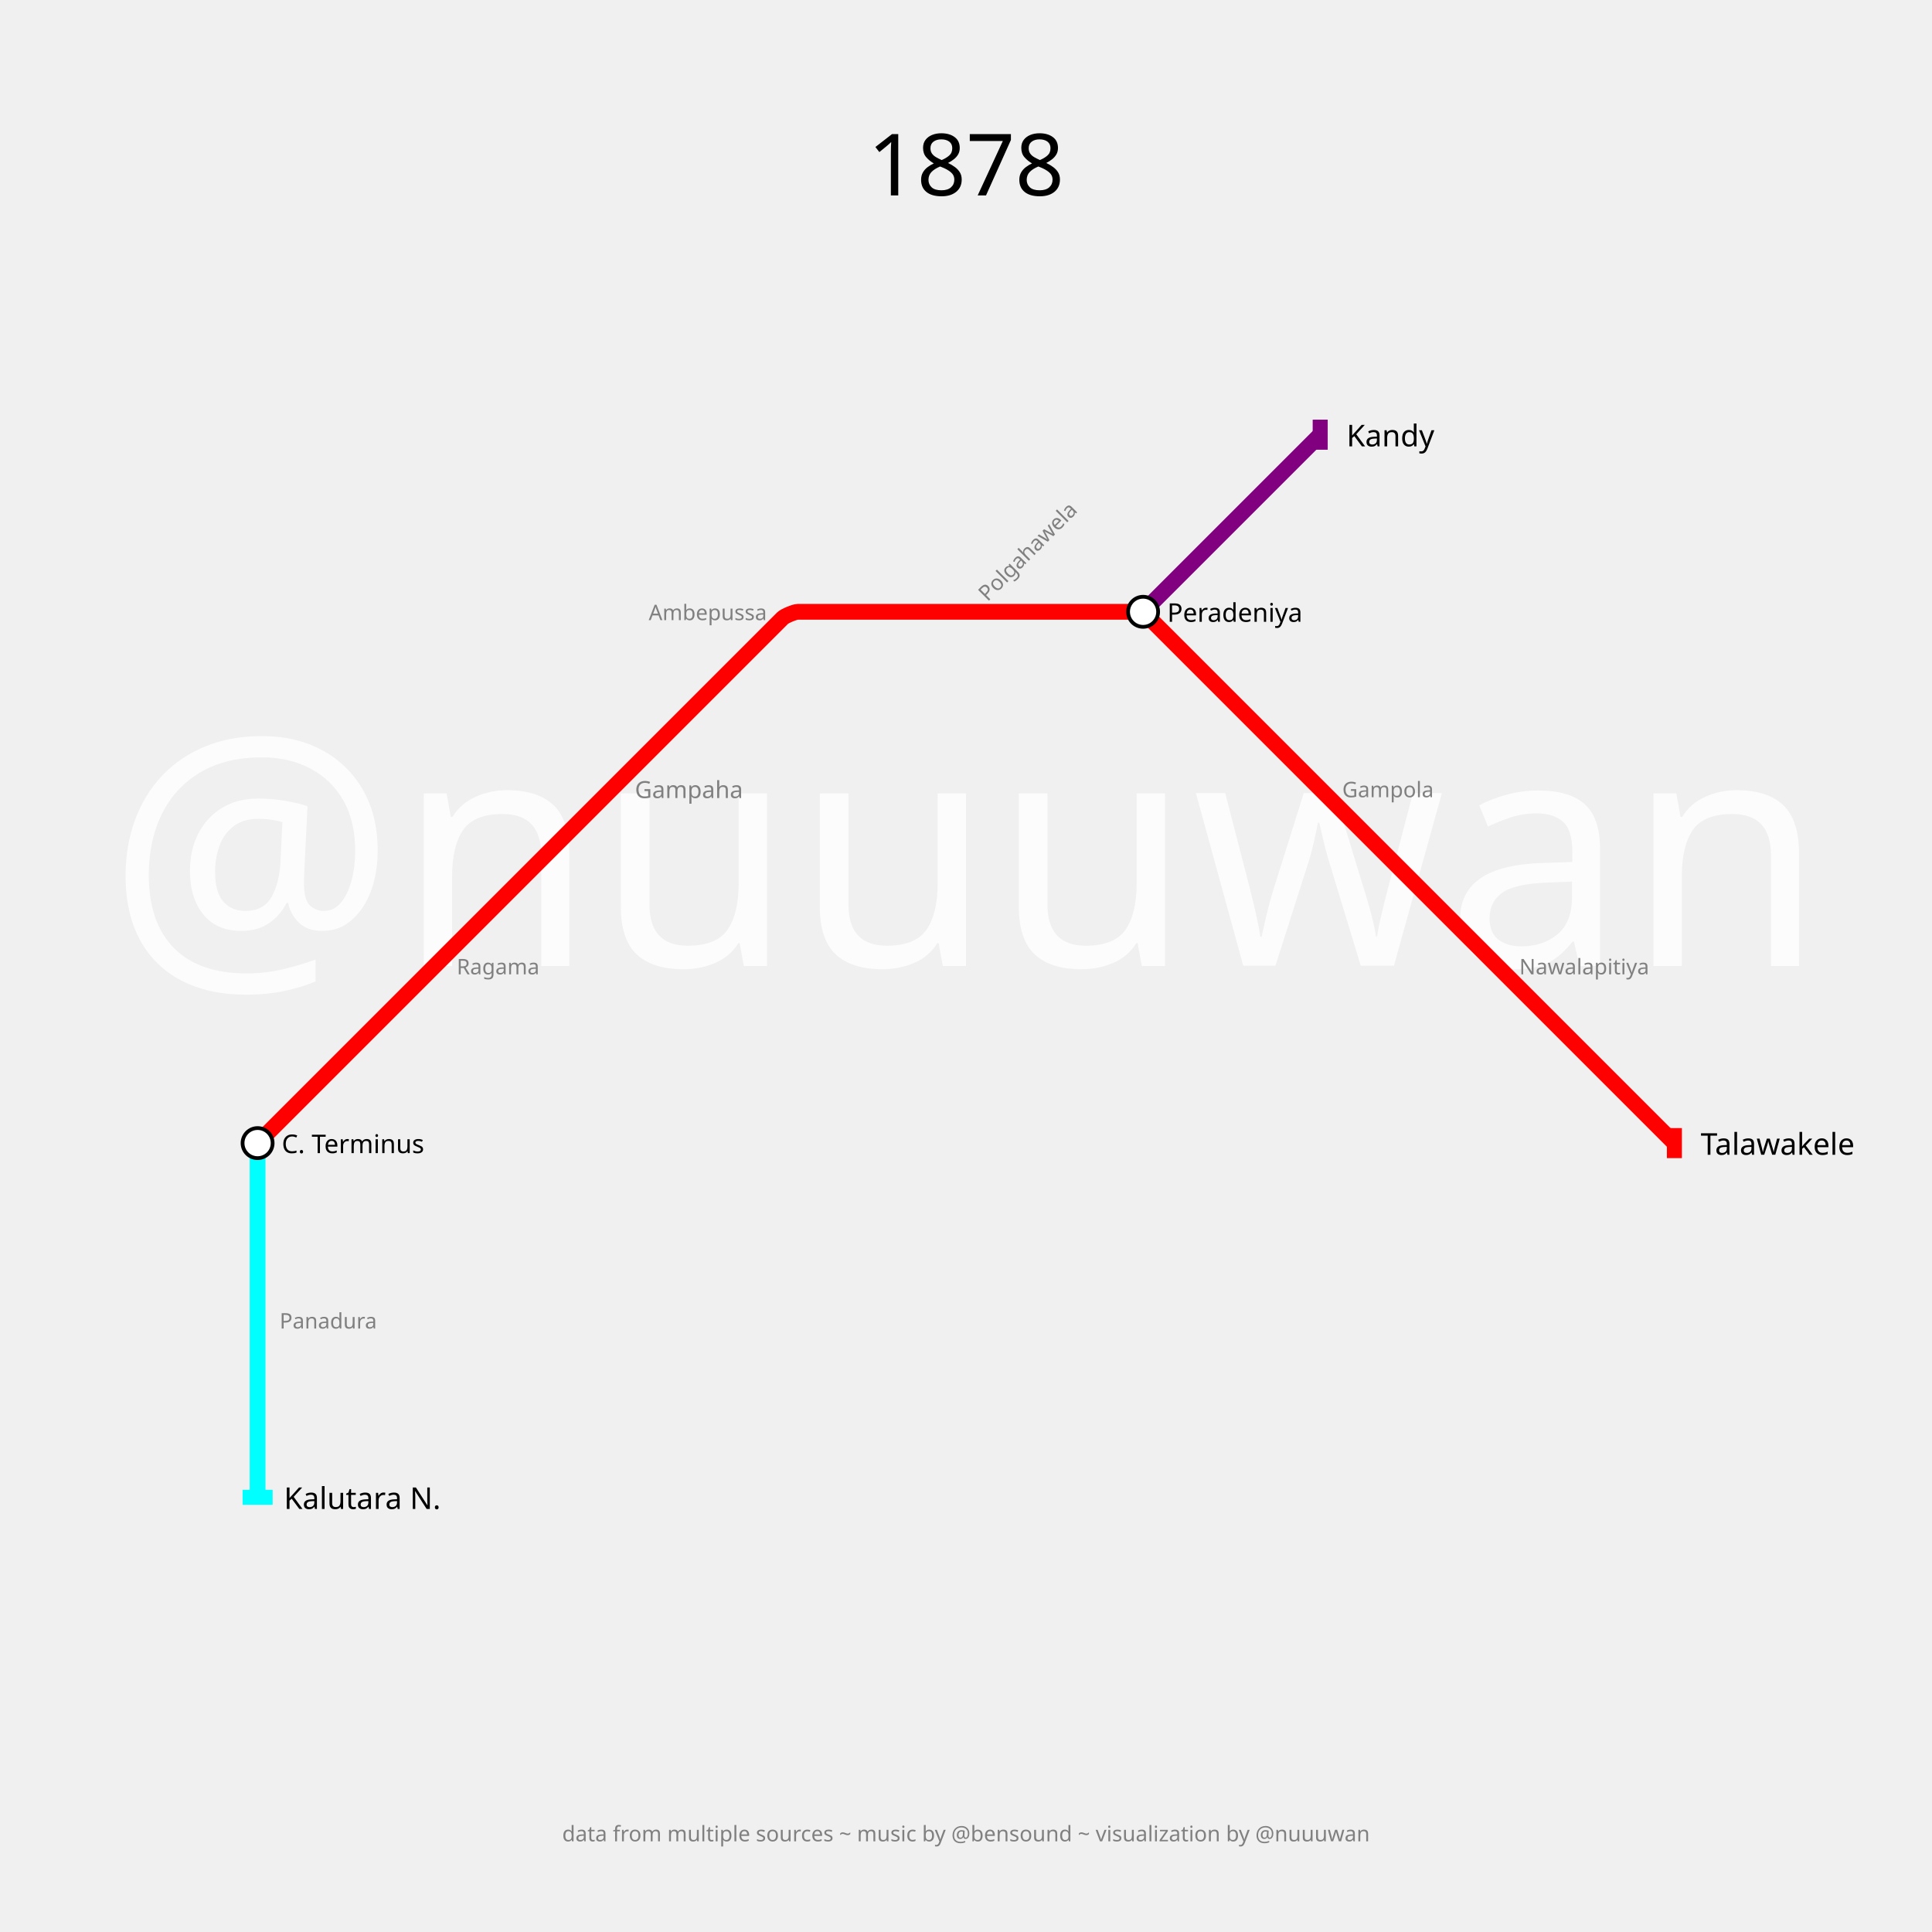
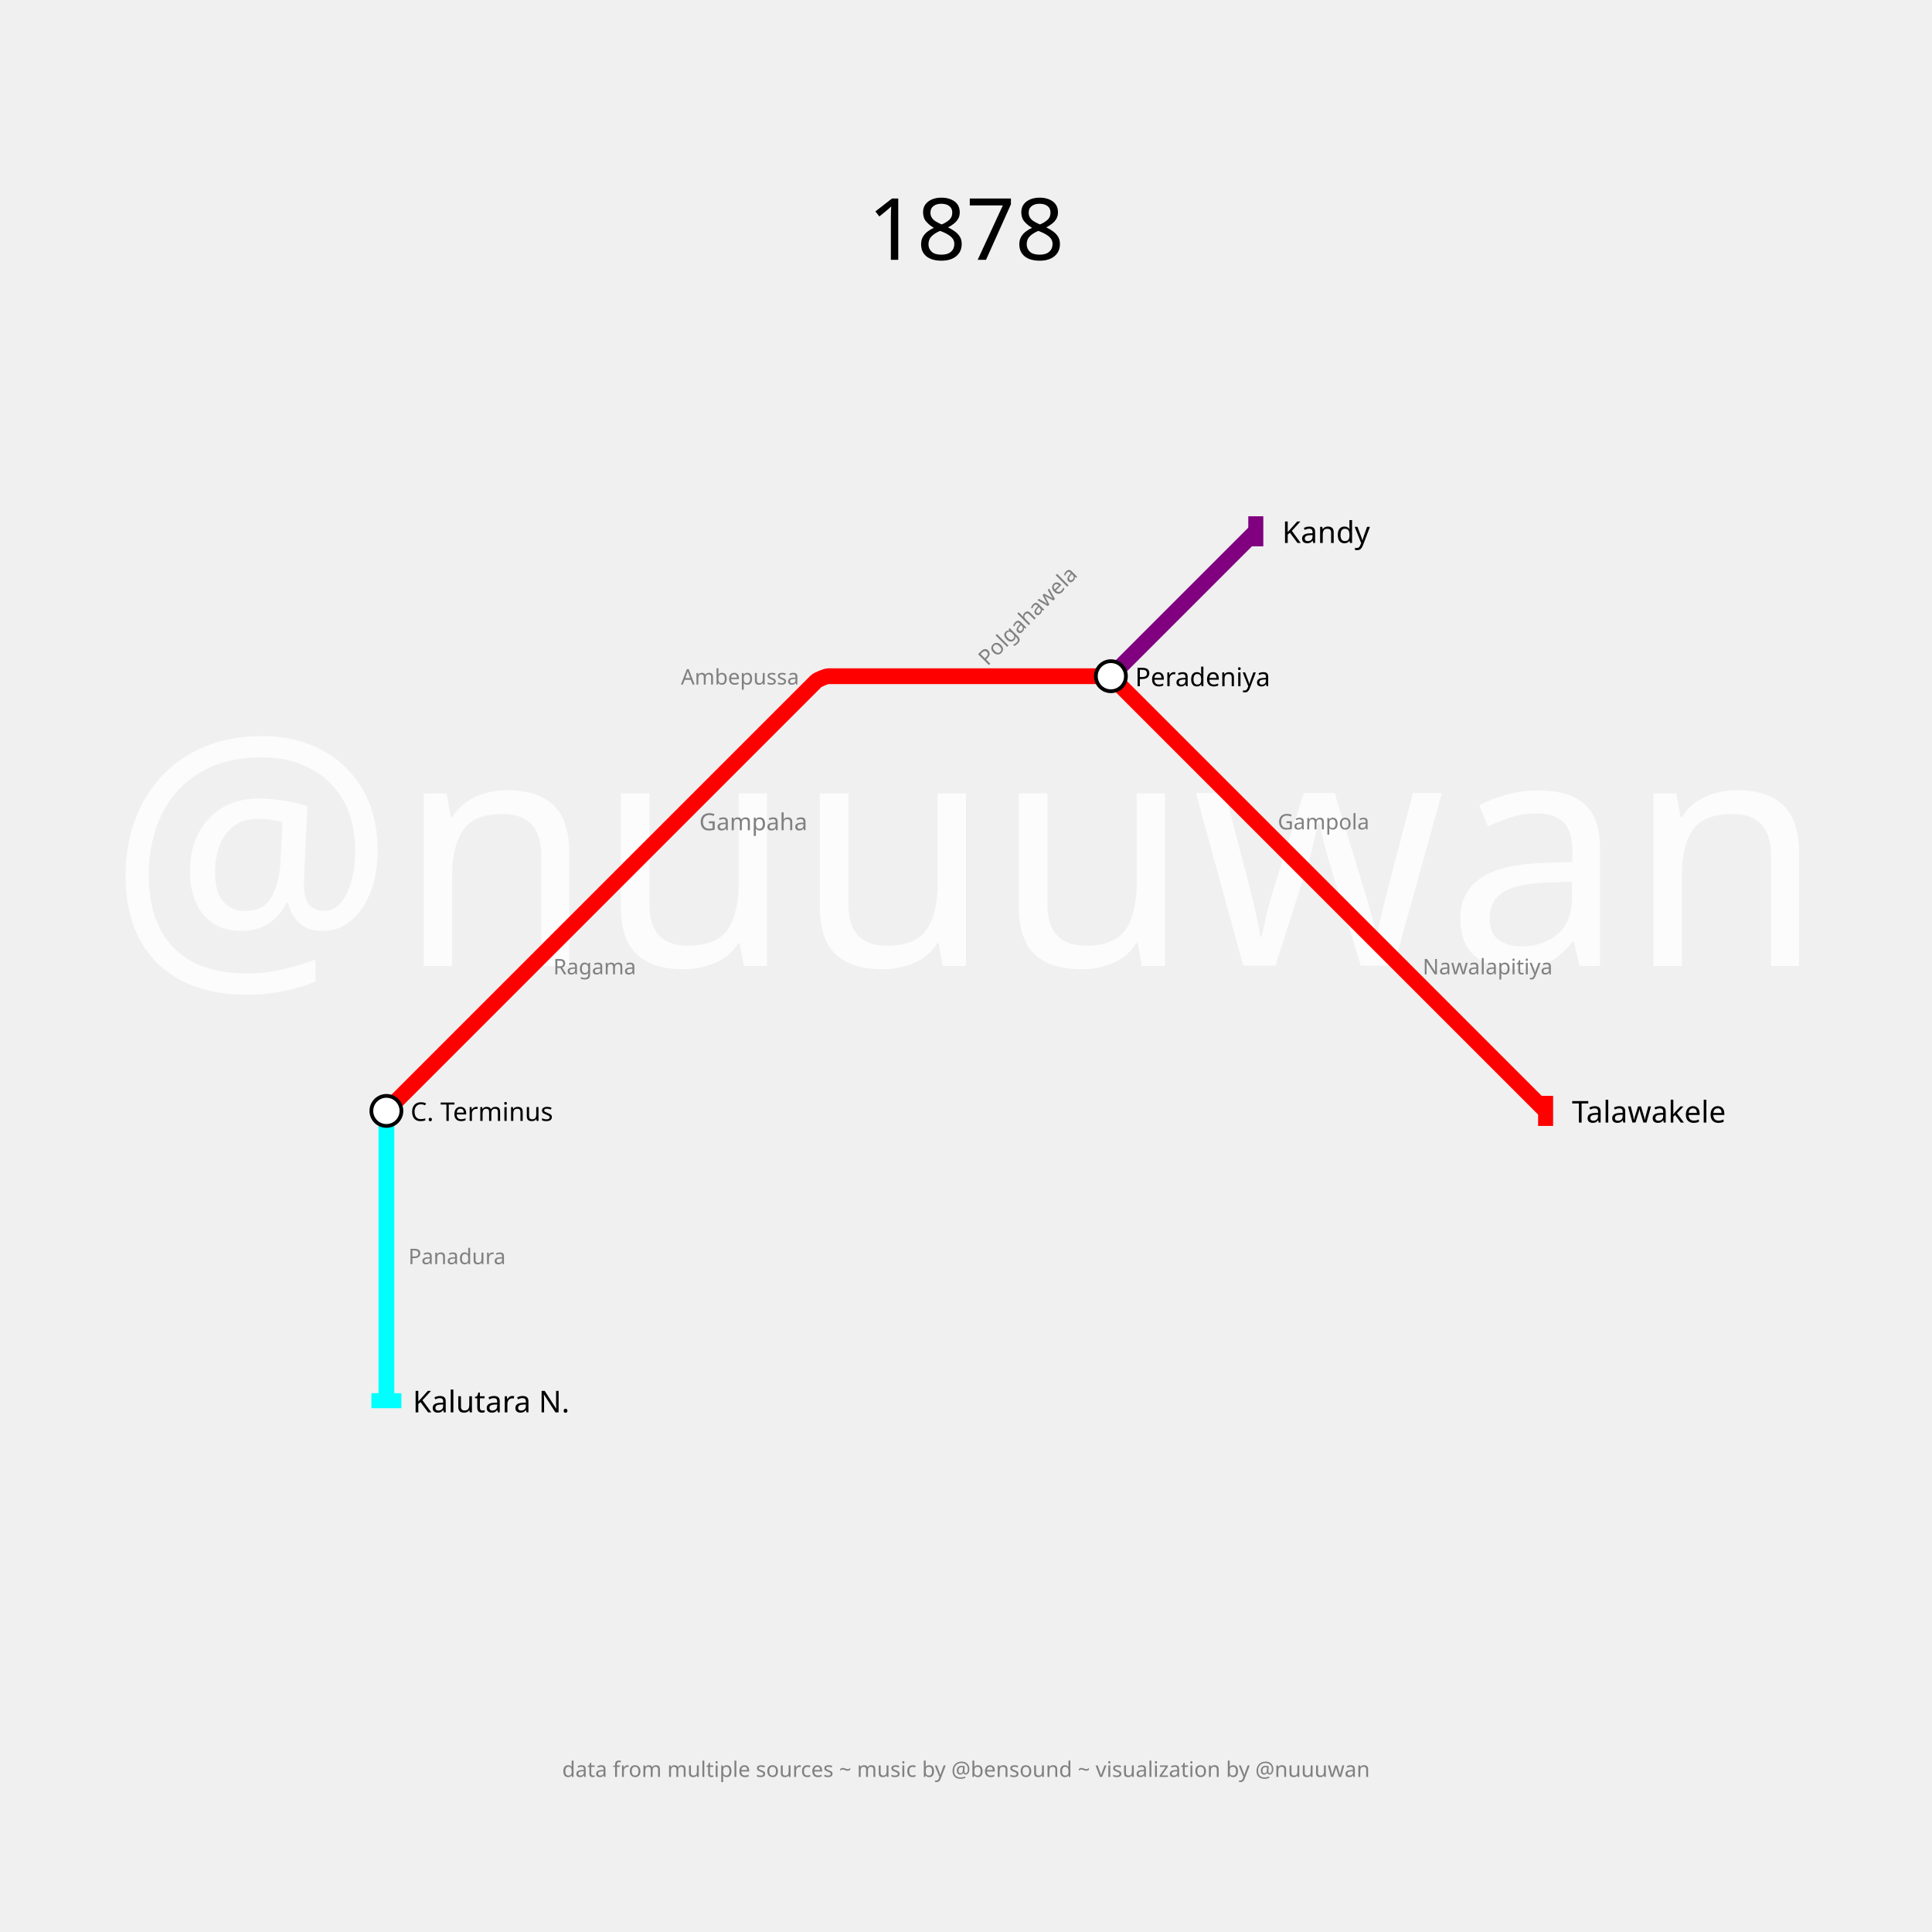
- <svg xmlns="http://www.w3.org/2000/svg" width="3600" height="3600" padding="480">
+ <svg xmlns="http://www.w3.org/2000/svg" width="3600" height="3600" padding="720">
  <text fill="#fcfcfc" stroke="none" font-size="600.0" font-family="p22" x="1800.0" y="1800.0" text-anchor="middle" dominant-baseline="center">@nuuuwan</text>
-   <text fill="black" stroke="none" font-size="160" font-family="p22" x="1800.0" y="240.0" text-anchor="middle" dominant-baseline="hanging">1878</text>
-   <text fill="gray" stroke="none" font-size="40" font-family="p22" x="1800.0" y="290.0" text-anchor="middle" dominant-baseline="hanging" />
-   <text fill="gray" stroke="none" font-size="40" font-family="p22" x="1800.0" y="3400.0" text-anchor="middle" dominant-baseline="text-top">data from multiple sources ~ music by @bensound ~ visualization by @nuuuwan</text>
+   <text fill="black" stroke="none" font-size="160" font-family="p22" x="1800.0" y="360.0" text-anchor="middle" dominant-baseline="hanging">1878</text>
+   <text fill="gray" stroke="none" font-size="40" font-family="p22" x="1800.0" y="410.0" text-anchor="middle" dominant-baseline="hanging" />
+   <text fill="gray" stroke="none" font-size="40" font-family="p22" x="1800.0" y="3280.0" text-anchor="middle" dominant-baseline="text-top">data from multiple sources ~ music by @bensound ~ visualization by @nuuuwan</text>
  <g>
-     <path fill="none" stroke-width="29.4" stroke-opacity="1" d="M 480.0,2130.0 L 810.0,1800.0 L 1140.0,1470.0 L 1458.333,1151.667 C 1462.222,1147.778 1481.0,1140.0 1486.5,1140.0 L 1800.0,1140.0 L 2113.5,1140.0 C 2119.0,1140.0 2137.778,1147.778 2141.667,1151.667 L 2460.0,1470.0 L 2790.0,1800.0 L 3120.0,2130.0" stroke="red" />
-     <rect stroke="none" fill-opacity="1" x="3106" y="2102" width="28" height="56" fill="red" />
+     <path fill="none" stroke-width="29.4" stroke-opacity="1" d="M 720.0,2070.0 L 990.0,1800.0 L 1260.0,1530.0 L 1520.454,1269.546 C 1523.636,1266.364 1539.0,1260.0 1543.5,1260.0 L 1800.0,1260.0 L 2056.5,1260.0 C 2061.0,1260.0 2076.364,1266.364 2079.546,1269.546 L 2340.0,1530.0 L 2610.0,1800.0 L 2880.0,2070.0" stroke="red" />
+     <rect stroke="none" fill-opacity="1" x="2866" y="2042" width="28" height="56" fill="red" />
  </g>
  <g>
-     <path fill="none" stroke-width="29.4" stroke-opacity="1" d="M 2130.0,1140.0 L 2460.0,810.0" stroke="purple" />
-     <rect stroke="none" fill-opacity="1" x="2446" y="782" width="28" height="56" fill="purple" />
+     <path fill="none" stroke-width="29.4" stroke-opacity="1" d="M 2070.0,1260.0 L 2340.0,990.0" stroke="purple" />
+     <rect stroke="none" fill-opacity="1" x="2326" y="962" width="28" height="56" fill="purple" />
  </g>
  <g>
-     <path fill="none" stroke-width="29.4" stroke-opacity="1" d="M 480.0,2130.0 L 480.0,2460.0 L 480.0,2790.0" stroke="cyan" />
-     <rect stroke="none" fill-opacity="1" x="452" y="2776" width="56" height="28" fill="cyan" />
+     <path fill="none" stroke-width="29.4" stroke-opacity="1" d="M 720.0,2070.0 L 720.0,2340.0 L 720.0,2610.0" stroke="cyan" />
+     <rect stroke="none" fill-opacity="1" x="692" y="2596" width="56" height="28" fill="cyan" />
  </g>
  <g>
-     <text fill="black" stroke="none" font-size="56.0" font-family="p22" font-weight="100" text-anchor="start" dominant-baseline="central" x="3169.0" y="2130" transform="translate(3120,2130) rotate(0) translate(-3120,-2130)">Talawakele</text>
+     <text fill="black" stroke="none" font-size="56.0" font-family="p22" font-weight="100" text-anchor="start" dominant-baseline="central" x="2929.0" y="2070" transform="translate(2880,2070) rotate(0) translate(-2880,-2070)">Talawakele</text>
  </g>
  <g>
-     <text fill="black" stroke="none" font-size="56.0" font-family="p22" font-weight="100" text-anchor="start" dominant-baseline="central" x="2509.0" y="810" transform="translate(2460,810) rotate(0) translate(-2460,-810)">Kandy</text>
+     <text fill="black" stroke="none" font-size="56.0" font-family="p22" font-weight="100" text-anchor="start" dominant-baseline="central" x="2389.0" y="990" transform="translate(2340,990) rotate(0) translate(-2340,-990)">Kandy</text>
  </g>
  <g>
-     <text fill="black" stroke="none" font-size="56.0" font-family="p22" font-weight="100" text-anchor="start" dominant-baseline="central" x="529.0" y="2790" transform="translate(480,2790) rotate(0) translate(-480,-2790)">Kalutara N.</text>
+     <text fill="black" stroke="none" font-size="56.0" font-family="p22" font-weight="100" text-anchor="start" dominant-baseline="central" x="769.0" y="2610" transform="translate(720,2610) rotate(0) translate(-720,-2610)">Kalutara N.</text>
  </g>
  <g>
-     <circle r="28" fill="white" stroke="black" stroke-width="7.0" cx="480" cy="2130" />
-     <text fill="black" stroke="none" font-size="48.0" font-family="p22" font-weight="100" text-anchor="start" dominant-baseline="central" x="525.0" y="2130" transform="translate(480,2130) rotate(0) translate(-480,-2130)">C. Terminus</text>
+     <circle r="28" fill="white" stroke="black" stroke-width="7.0" cx="720" cy="2070" />
+     <text fill="black" stroke="none" font-size="48.0" font-family="p22" font-weight="100" text-anchor="start" dominant-baseline="central" x="765.0" y="2070" transform="translate(720,2070) rotate(0) translate(-720,-2070)">C. Terminus</text>
  </g>
  <g>
-     <circle r="28" fill="white" stroke="black" stroke-width="7.0" cx="2130" cy="1140" />
-     <text fill="black" stroke="none" font-size="48.0" font-family="p22" font-weight="100" text-anchor="start" dominant-baseline="central" x="2175.0" y="1140" transform="translate(2130,1140) rotate(0) translate(-2130,-1140)">Peradeniya</text>
+     <circle r="28" fill="white" stroke="black" stroke-width="7.0" cx="2070" cy="1260" />
+     <text fill="black" stroke="none" font-size="48.0" font-family="p22" font-weight="100" text-anchor="start" dominant-baseline="central" x="2115.0" y="1260" transform="translate(2070,1260) rotate(0) translate(-2070,-1260)">Peradeniya</text>
  </g>
  <g>
-     <text fill="gray" stroke="none" font-size="44.0" font-family="p22" font-weight="100" text-anchor="start" dominant-baseline="central" x="1183.0" y="1470" transform="translate(1140,1470) rotate(0) translate(-1140,-1470)">Gampaha</text>
+     <text fill="gray" stroke="none" font-size="44.0" font-family="p22" font-weight="100" text-anchor="start" dominant-baseline="central" x="1303.0" y="1530" transform="translate(1260,1530) rotate(0) translate(-1260,-1530)">Gampaha</text>
  </g>
  <g>
-     <text fill="gray" stroke="none" font-size="40" font-family="p22" font-weight="100" text-anchor="start" dominant-baseline="central" x="851.0" y="1800" transform="translate(810,1800) rotate(0) translate(-810,-1800)">Ragama</text>
+     <text fill="gray" stroke="none" font-size="40" font-family="p22" font-weight="100" text-anchor="start" dominant-baseline="central" x="1031.0" y="1800" transform="translate(990,1800) rotate(0) translate(-990,-1800)">Ragama</text>
  </g>
  <g>
-     <text fill="gray" stroke="none" font-size="40" font-family="p22" font-weight="100" text-anchor="end" dominant-baseline="central" x="1429.0" y="1140" transform="translate(1470,1140) rotate(0) translate(-1470,-1140)">Ambepussa</text>
+     <text fill="gray" stroke="none" font-size="40" font-family="p22" font-weight="100" text-anchor="end" dominant-baseline="central" x="1489.0" y="1260" transform="translate(1530,1260) rotate(0) translate(-1530,-1260)">Ambepussa</text>
  </g>
  <g>
-     <text fill="gray" stroke="none" font-size="40" font-family="p22" font-weight="100" text-anchor="start" dominant-baseline="central" x="1841.0" y="1140" transform="translate(1800,1140) rotate(-45) translate(-1800,-1140)">Polgahawela</text>
+     <text fill="gray" stroke="none" font-size="40" font-family="p22" font-weight="100" text-anchor="start" dominant-baseline="central" x="1841.0" y="1260" transform="translate(1800,1260) rotate(-45) translate(-1800,-1260)">Polgahawela</text>
  </g>
  <g>
-     <text fill="gray" stroke="none" font-size="40" font-family="p22" font-weight="100" text-anchor="start" dominant-baseline="central" x="2501.0" y="1470" transform="translate(2460,1470) rotate(0) translate(-2460,-1470)">Gampola</text>
+     <text fill="gray" stroke="none" font-size="40" font-family="p22" font-weight="100" text-anchor="start" dominant-baseline="central" x="2381.0" y="1530" transform="translate(2340,1530) rotate(0) translate(-2340,-1530)">Gampola</text>
  </g>
  <g>
-     <text fill="gray" stroke="none" font-size="40" font-family="p22" font-weight="100" text-anchor="start" dominant-baseline="central" x="2831.0" y="1800" transform="translate(2790,1800) rotate(0) translate(-2790,-1800)">Nawalapitiya</text>
+     <text fill="gray" stroke="none" font-size="40" font-family="p22" font-weight="100" text-anchor="start" dominant-baseline="central" x="2651.0" y="1800" transform="translate(2610,1800) rotate(0) translate(-2610,-1800)">Nawalapitiya</text>
  </g>
  <g>
-     <text fill="gray" stroke="none" font-size="40" font-family="p22" font-weight="100" text-anchor="start" dominant-baseline="central" x="521.0" y="2460" transform="translate(480,2460) rotate(0) translate(-480,-2460)">Panadura</text>
+     <text fill="gray" stroke="none" font-size="40" font-family="p22" font-weight="100" text-anchor="start" dominant-baseline="central" x="761.0" y="2340" transform="translate(720,2340) rotate(0) translate(-720,-2340)">Panadura</text>
  </g>
</svg>
